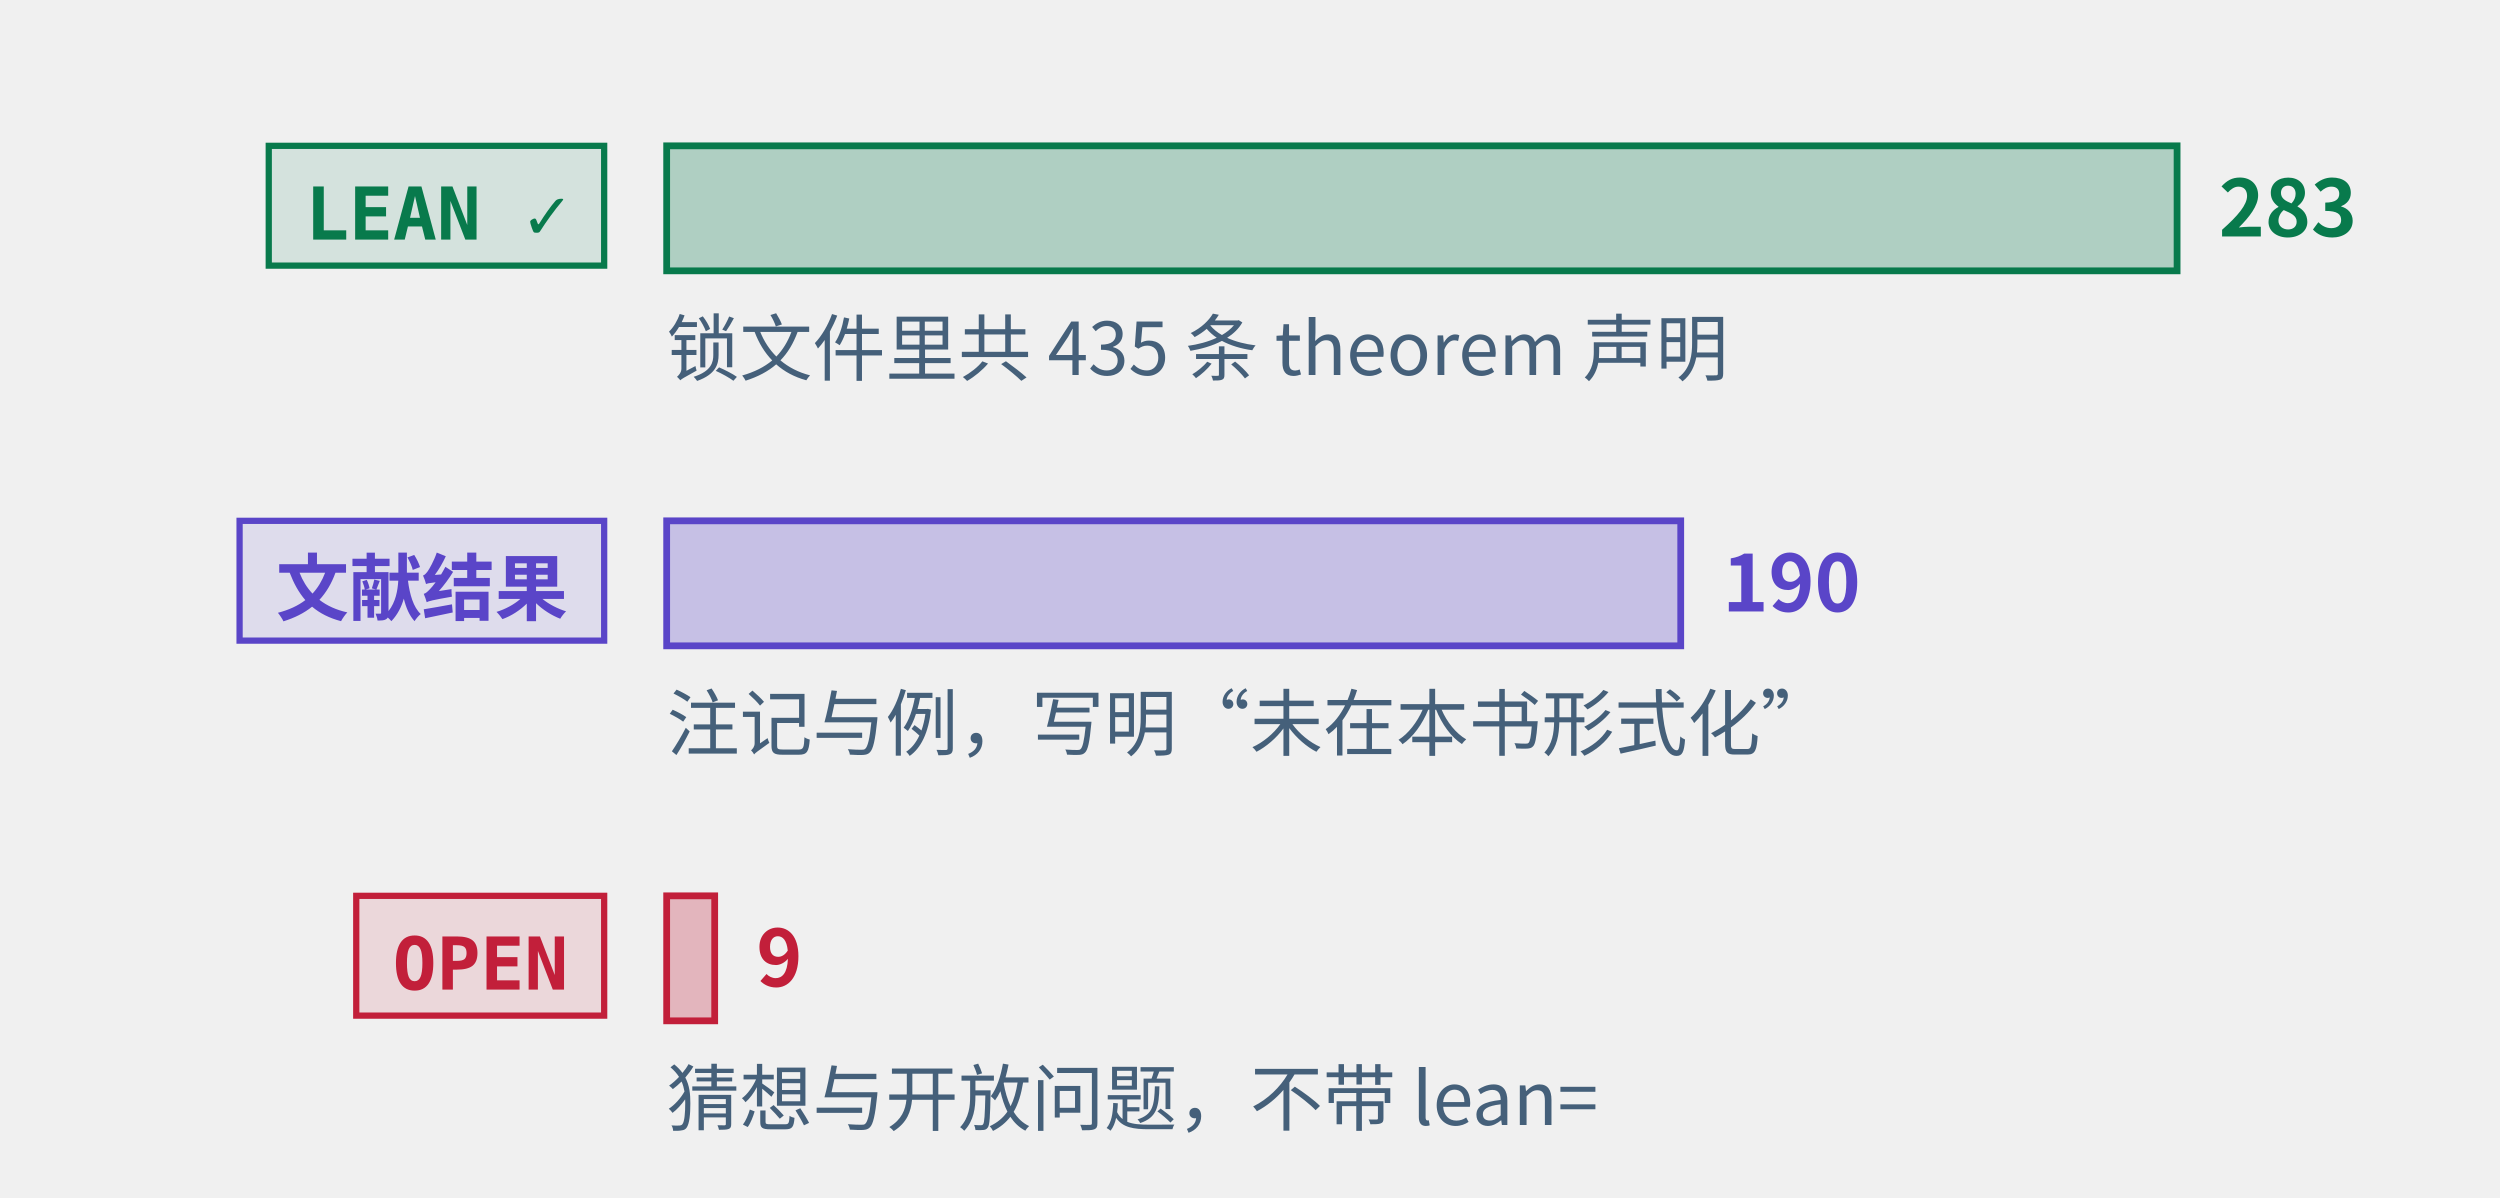
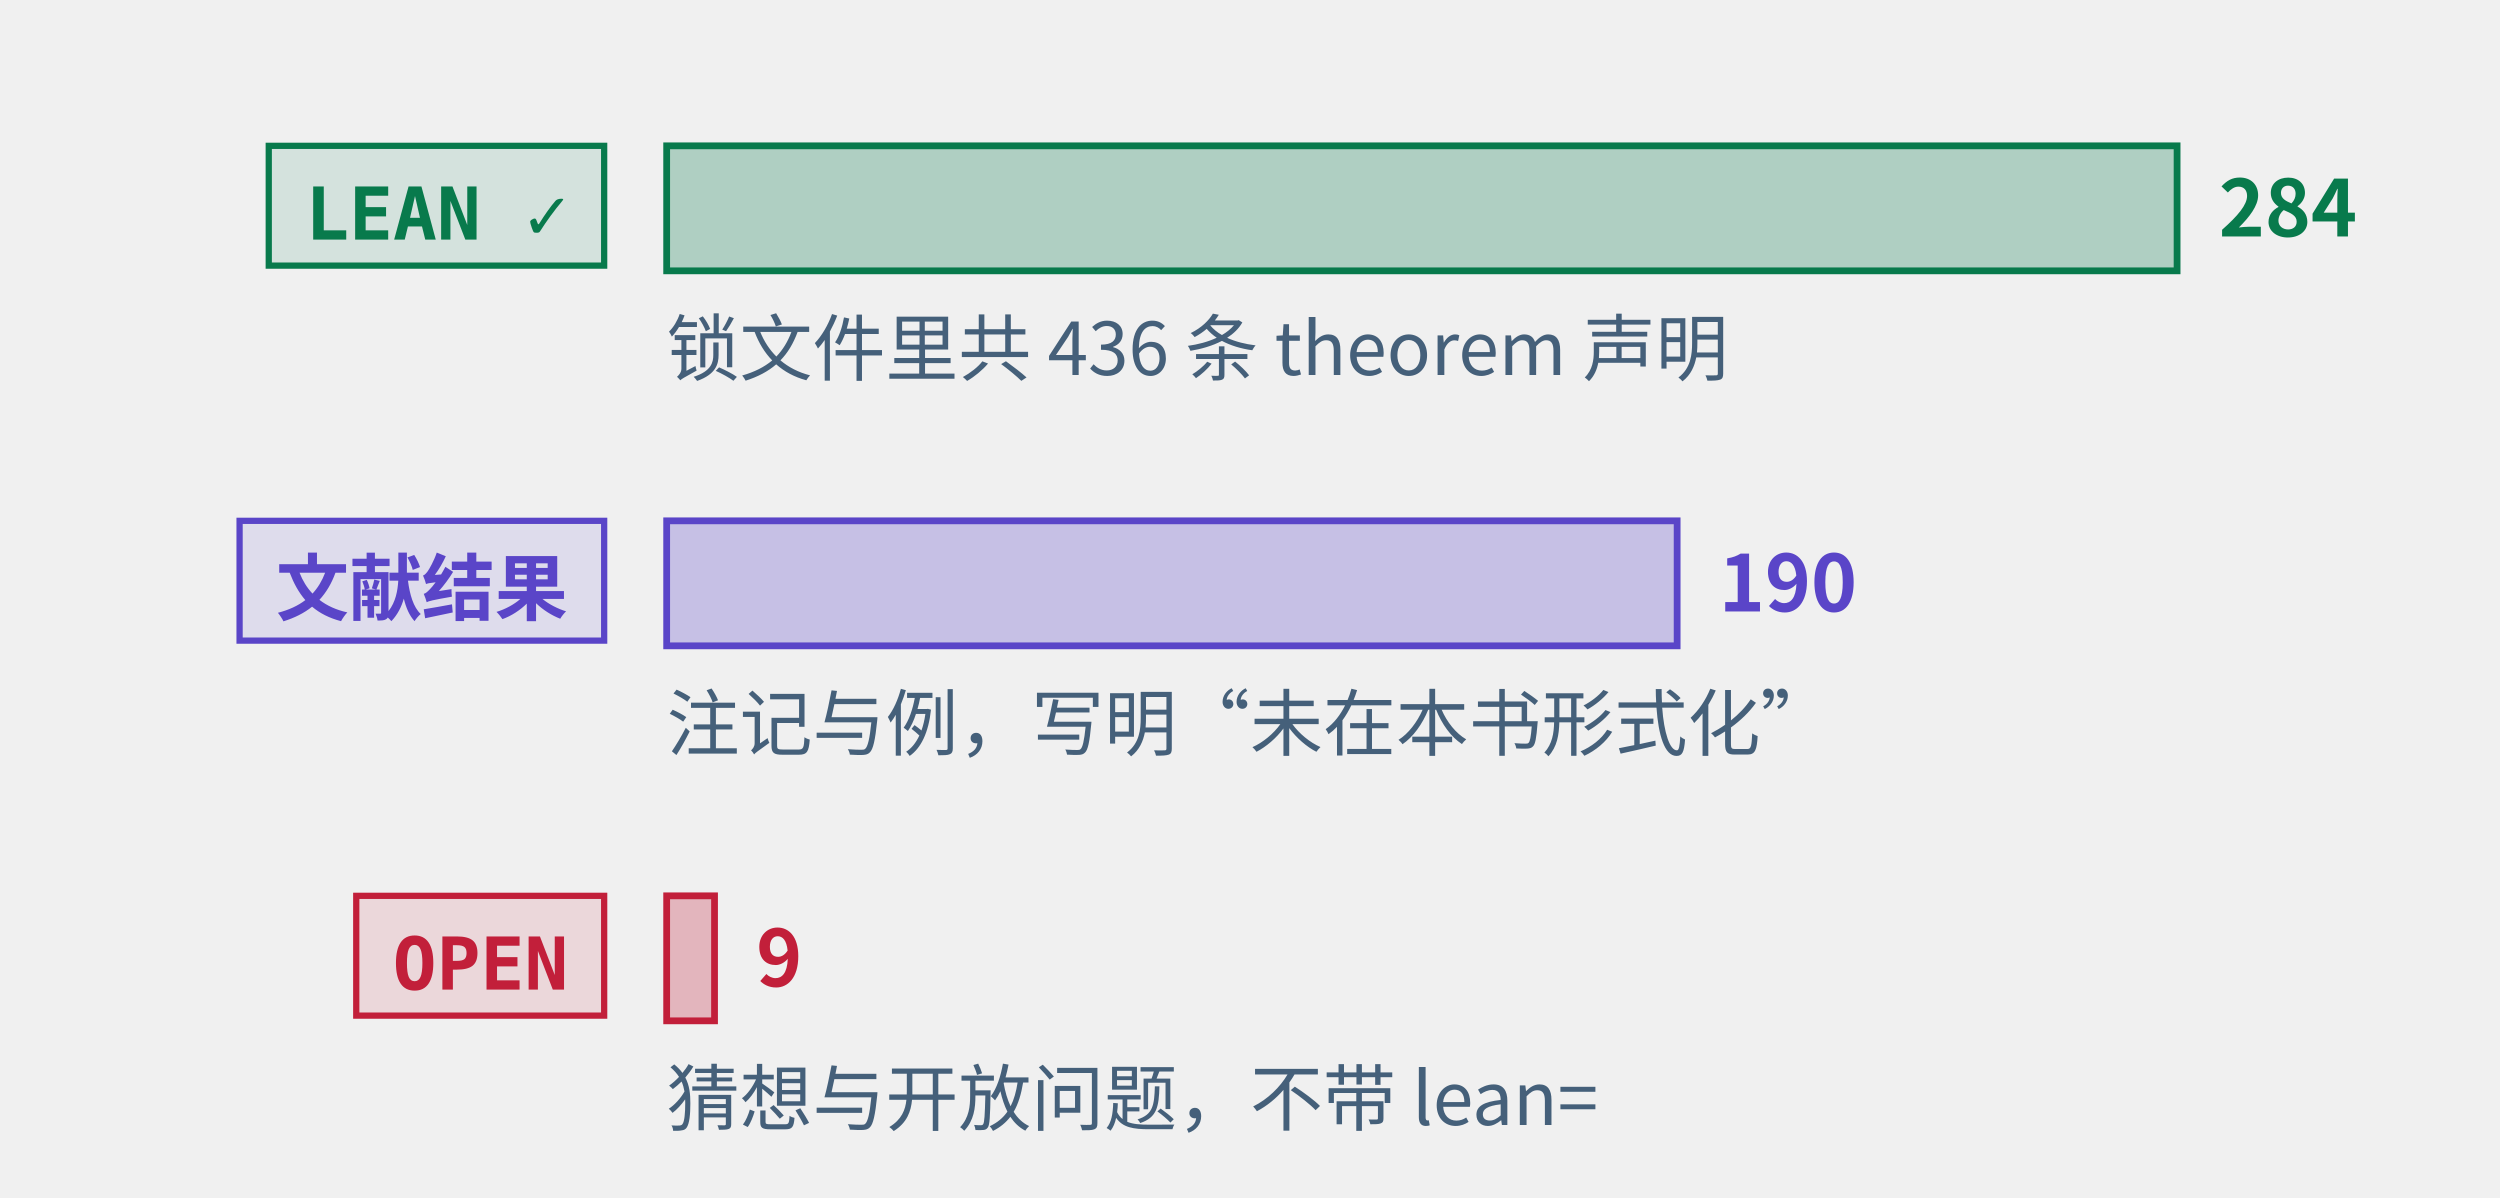
<svg xmlns="http://www.w3.org/2000/svg" class="tr-fig" data-tr-fig="prelude-three-tiers" data-lang="zh" viewBox="0 0 480 230" width="480" height="230" font-family="'Noto Sans SC', 'Noto Sans CJK SC', 'Source Sans 3', 'PingFang SC', 'Microsoft YaHei', system-ui, sans-serif" role="img" aria-label="三条横条，各配一个标签。最上面一条绿色，标签 LEAN ✓，是带 Lean 引用的定理、引理、命题与推论的条数，最长；中间一条紫色，标签“文献结果”，是标明文献结果的注记与例的条数；最下面一条红色，标签 OPEN，是开放猜想与开放问题的条数，很短。每条横条末端写着条数，绿色一条下面另注锁文件里 theorem 声明的条数。">
  <style>.ts-ink{stroke:#0b1622}.tf-ink{fill:#0b1622}.ts-dim{stroke:#45607a}.tf-dim{fill:#45607a}.ts-faint{stroke:#9db3c4}.tf-faint{fill:#9db3c4}.ts-edge{stroke:#b9d0dd}.tf-edge{fill:#b9d0dd}.ts-hot{stroke:#5f9bb5}.tf-hot{fill:#5f9bb5}.ts-bg{stroke:#ffffff}.tf-bg{fill:#ffffff}.ts-panel{stroke:#eef5f9}.tf-panel{fill:#eef5f9}.ts-sheet{stroke:#f7fbfd}.tf-sheet{fill:#f7fbfd}.ts-cyan{stroke:#007c8a}.tf-cyan{fill:#007c8a}.ts-magenta{stroke:#b0128f}.tf-magenta{fill:#b0128f}.ts-amber{stroke:#946200}.tf-amber{fill:#946200}.ts-violet{stroke:#5a45c8}.tf-violet{fill:#5a45c8}.ts-ok{stroke:#087a4c}.tf-ok{fill:#087a4c}.ts-warn{stroke:#c21f3a}.tf-warn{fill:#c21f3a}.ts-blue{stroke:#1d5fd0}.tf-blue{fill:#1d5fd0}.ts-orange{stroke:#b85410}.tf-orange{fill:#b85410}.ts-sigma{stroke:#28405a}.tf-sigma{fill:#28405a}@media (prefers-color-scheme:dark){.ts-ink{stroke:#d4efff}.tf-ink{fill:#d4efff}.ts-dim{stroke:#6f8ea5}.tf-dim{fill:#6f8ea5}.ts-faint{stroke:#34506a}.tf-faint{fill:#34506a}.ts-edge{stroke:#143049}.tf-edge{fill:#143049}.ts-hot{stroke:#1f5d7c}.tf-hot{fill:#1f5d7c}.ts-bg{stroke:#03060c}.tf-bg{fill:#03060c}.ts-panel{stroke:#07101b}.tf-panel{fill:#07101b}.ts-sheet{stroke:#050c16}.tf-sheet{fill:#050c16}.ts-cyan{stroke:#19f0ff}.tf-cyan{fill:#19f0ff}.ts-magenta{stroke:#ff2fd0}.tf-magenta{fill:#ff2fd0}.ts-amber{stroke:#ffc83d}.tf-amber{fill:#ffc83d}.ts-violet{stroke:#9d8cff}.tf-violet{fill:#9d8cff}.ts-ok{stroke:#46ffb2}.tf-ok{fill:#46ffb2}.ts-warn{stroke:#ff5064}.tf-warn{fill:#ff5064}.ts-blue{stroke:#2a7bff}.tf-blue{fill:#2a7bff}.ts-orange{stroke:#ff8a3c}.tf-orange{fill:#ff8a3c}.ts-sigma{stroke:#cfe3ff}.tf-sigma{fill:#cfe3ff}}</style>
  <rect x="51.6" y="28" width="64.4" height="23" class="ts-ok tf-ok" stroke-width="1.2" fill-opacity="0.12" />
  <text class="tf-ok tr-fig-mono" x="58.6" y="46" font-size="14" font-family="'JetBrains Mono', 'DejaVu Sans Mono', ui-monospace, Menlo, Consolas, monospace" font-weight="600">LEAN ✓</text>
  <rect x="128" y="28" width="290" height="24" class="ts-ok tf-ok" stroke-width="1.3" fill-opacity="0.28" />
-   <text class="tf-ok" x="426" y="45.4" font-size="15" font-weight="600">283</text>
+   <text class="tf-ok" x="426" y="45.4" font-size="15" font-weight="600">284</text>
  <rect x="46" y="100" width="70" height="23" class="ts-violet tf-violet" stroke-width="1.2" fill-opacity="0.12" />
  <text class="tf-violet tr-fig-mono" x="53" y="118" font-size="14" font-family="'JetBrains Mono', 'DejaVu Sans Mono', ui-monospace, Menlo, Consolas, monospace" font-weight="600">文献结果</text>
-   <rect x="128" y="100" width="194.7" height="24" class="ts-violet tf-violet" stroke-width="1.3" fill-opacity="0.28" />
-   <text class="tf-violet" x="330.7" y="117.4" font-size="15" font-weight="600">190</text>
+   <rect x="128" y="100" width="194.01" height="24" class="ts-violet tf-violet" stroke-width="1.3" fill-opacity="0.28" />
+   <text class="tf-violet" x="330.01" y="117.4" font-size="15" font-weight="600">190</text>
  <rect x="68.4" y="172" width="47.6" height="23" class="ts-warn tf-warn" stroke-width="1.2" fill-opacity="0.12" />
  <text class="tf-warn tr-fig-mono" x="75.4" y="190" font-size="14" font-family="'JetBrains Mono', 'DejaVu Sans Mono', ui-monospace, Menlo, Consolas, monospace" font-weight="600">OPEN</text>
-   <rect x="128" y="172" width="9.22" height="24" class="ts-warn tf-warn" stroke-width="1.3" fill-opacity="0.28" />
-   <text class="tf-warn" x="145.22" y="189.4" font-size="15" font-weight="600">9</text>
-   <text class="tf-dim" x="128" y="72" font-size="14">锁文件里共 435 条 theorem 声明</text>
+   <rect x="128" y="172" width="9.19" height="24" class="ts-warn tf-warn" stroke-width="1.3" fill-opacity="0.28" />
+   <text class="tf-warn" x="145.19" y="189.4" font-size="15" font-weight="600">9</text>
+   <text class="tf-dim" x="128" y="72" font-size="14">锁文件里共 436 条 theorem 声明</text>
  <text class="tf-dim" x="128" y="144" font-size="14">注记与例，写明“未在本书形式化”</text>
  <text class="tf-dim" x="128" y="216" font-size="14">猜想与开放问题，不带 lean=</text>
</svg>
